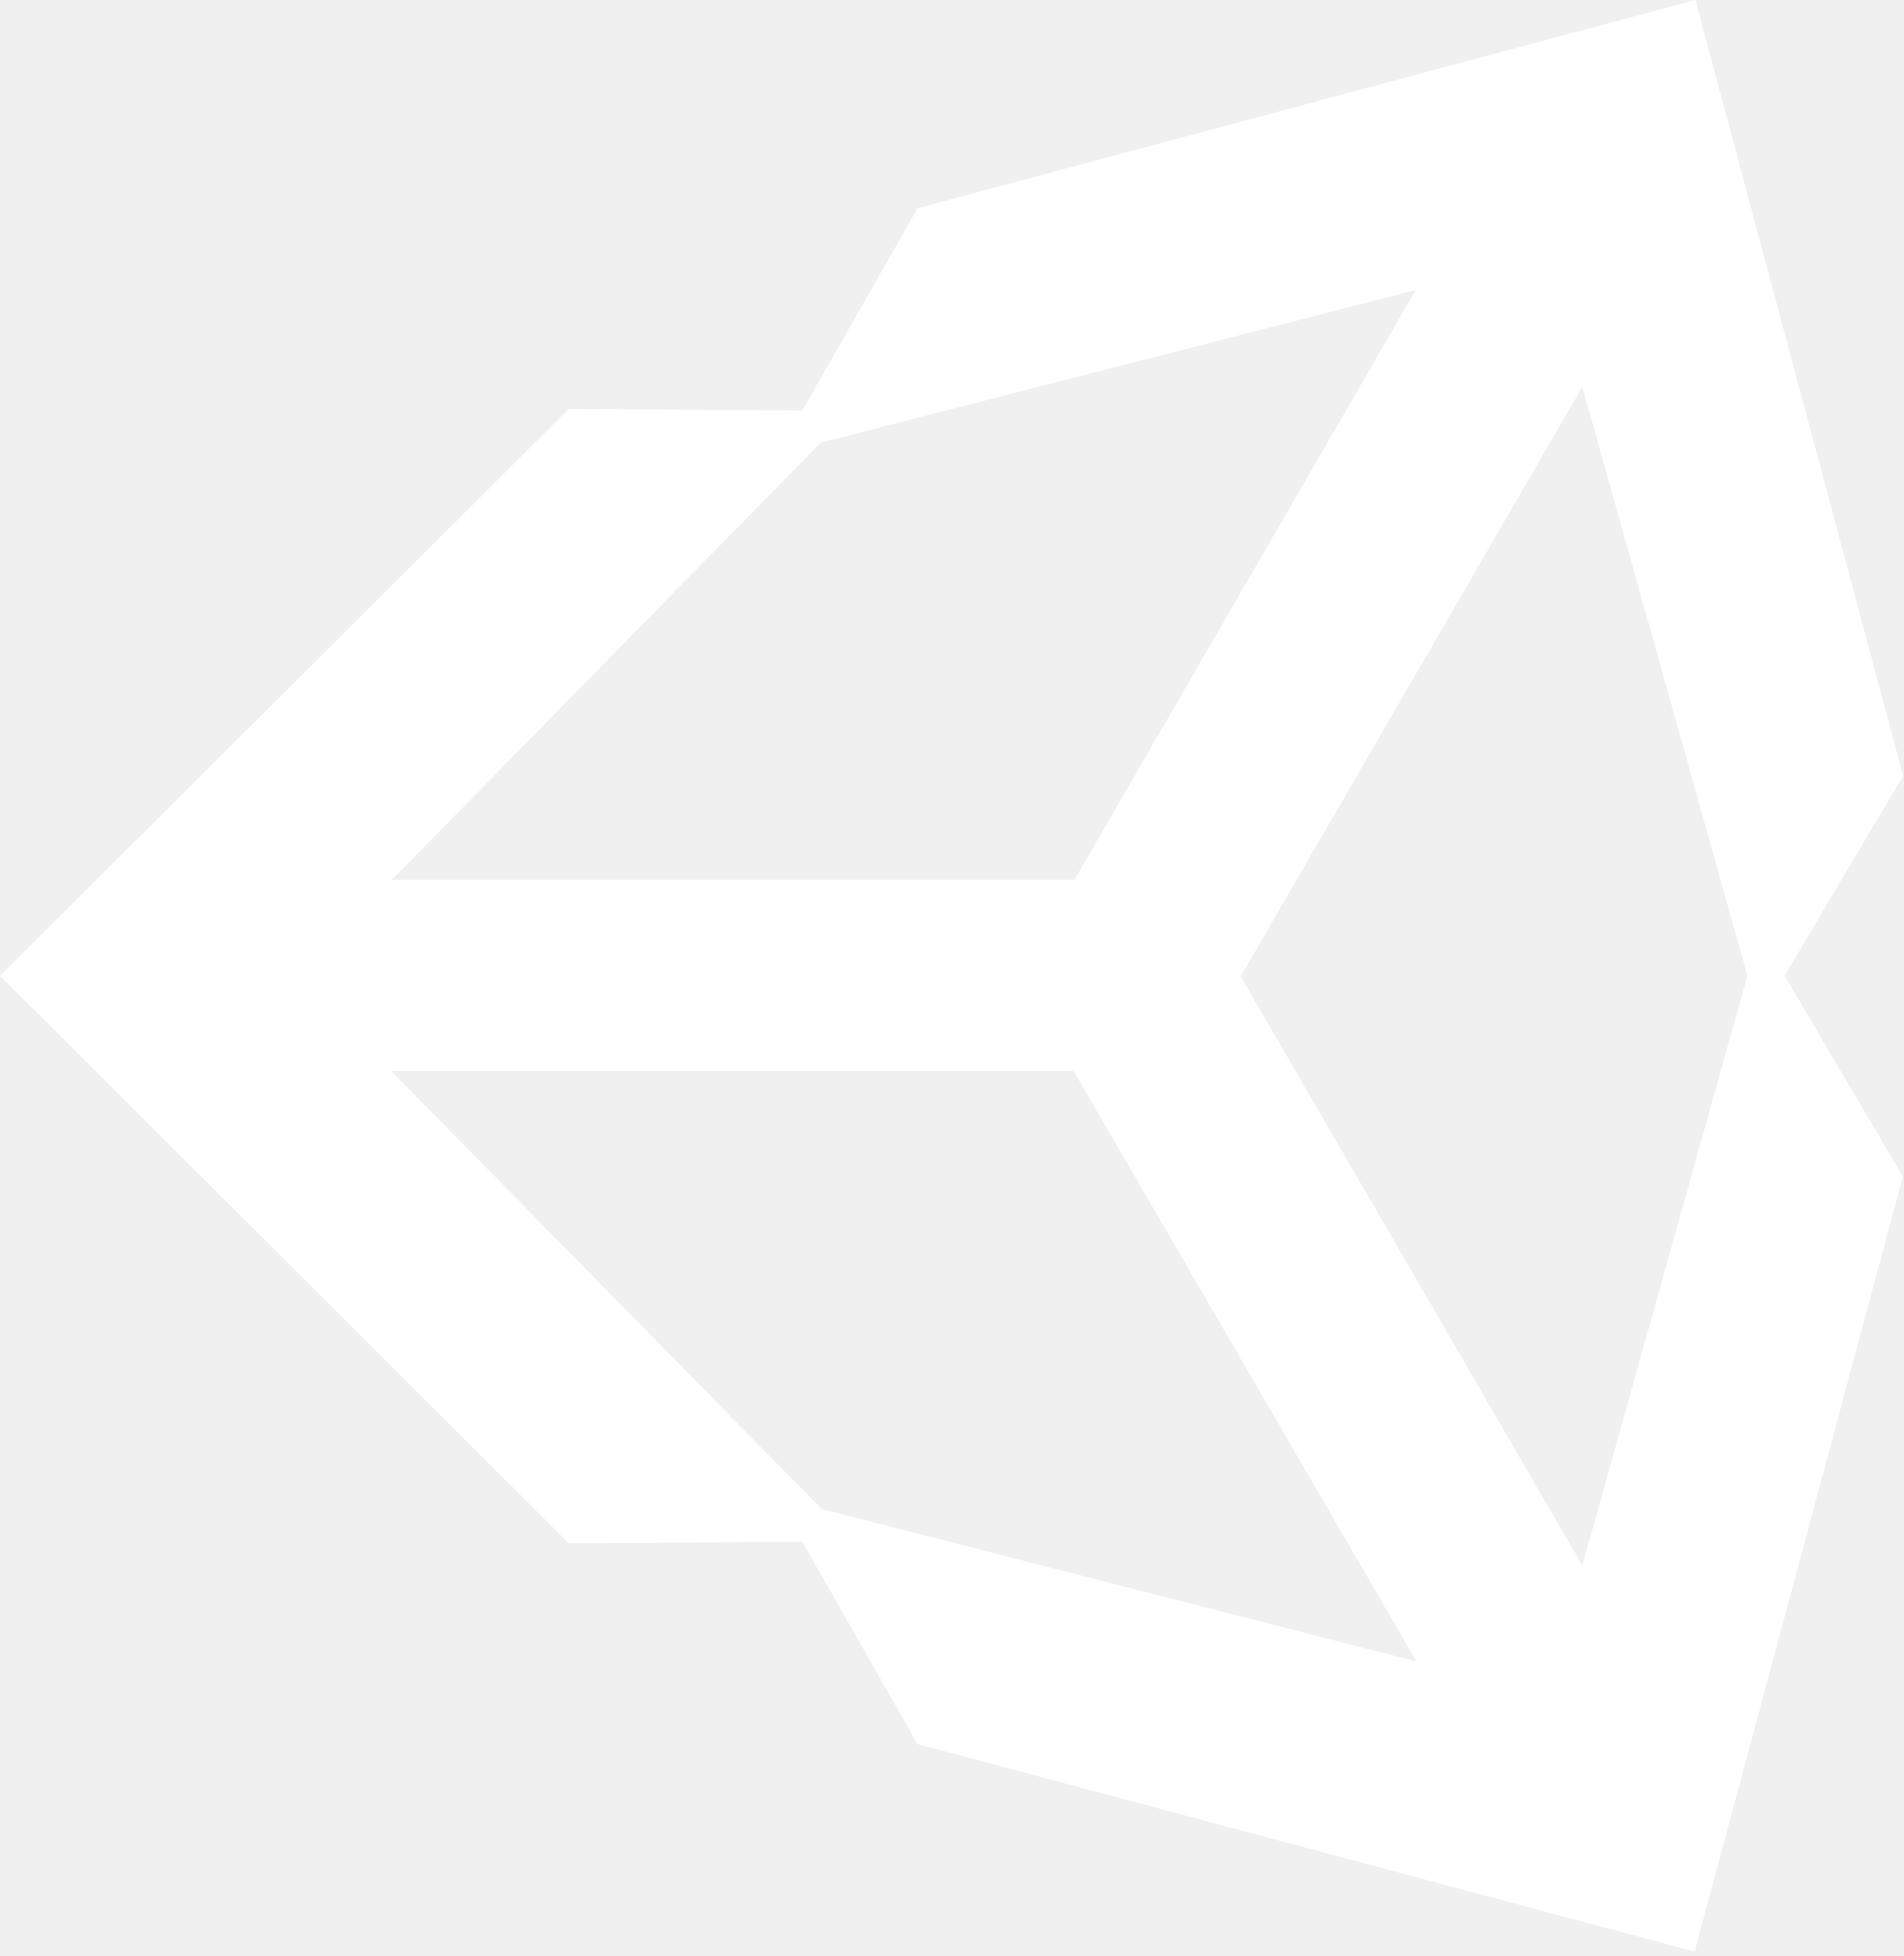
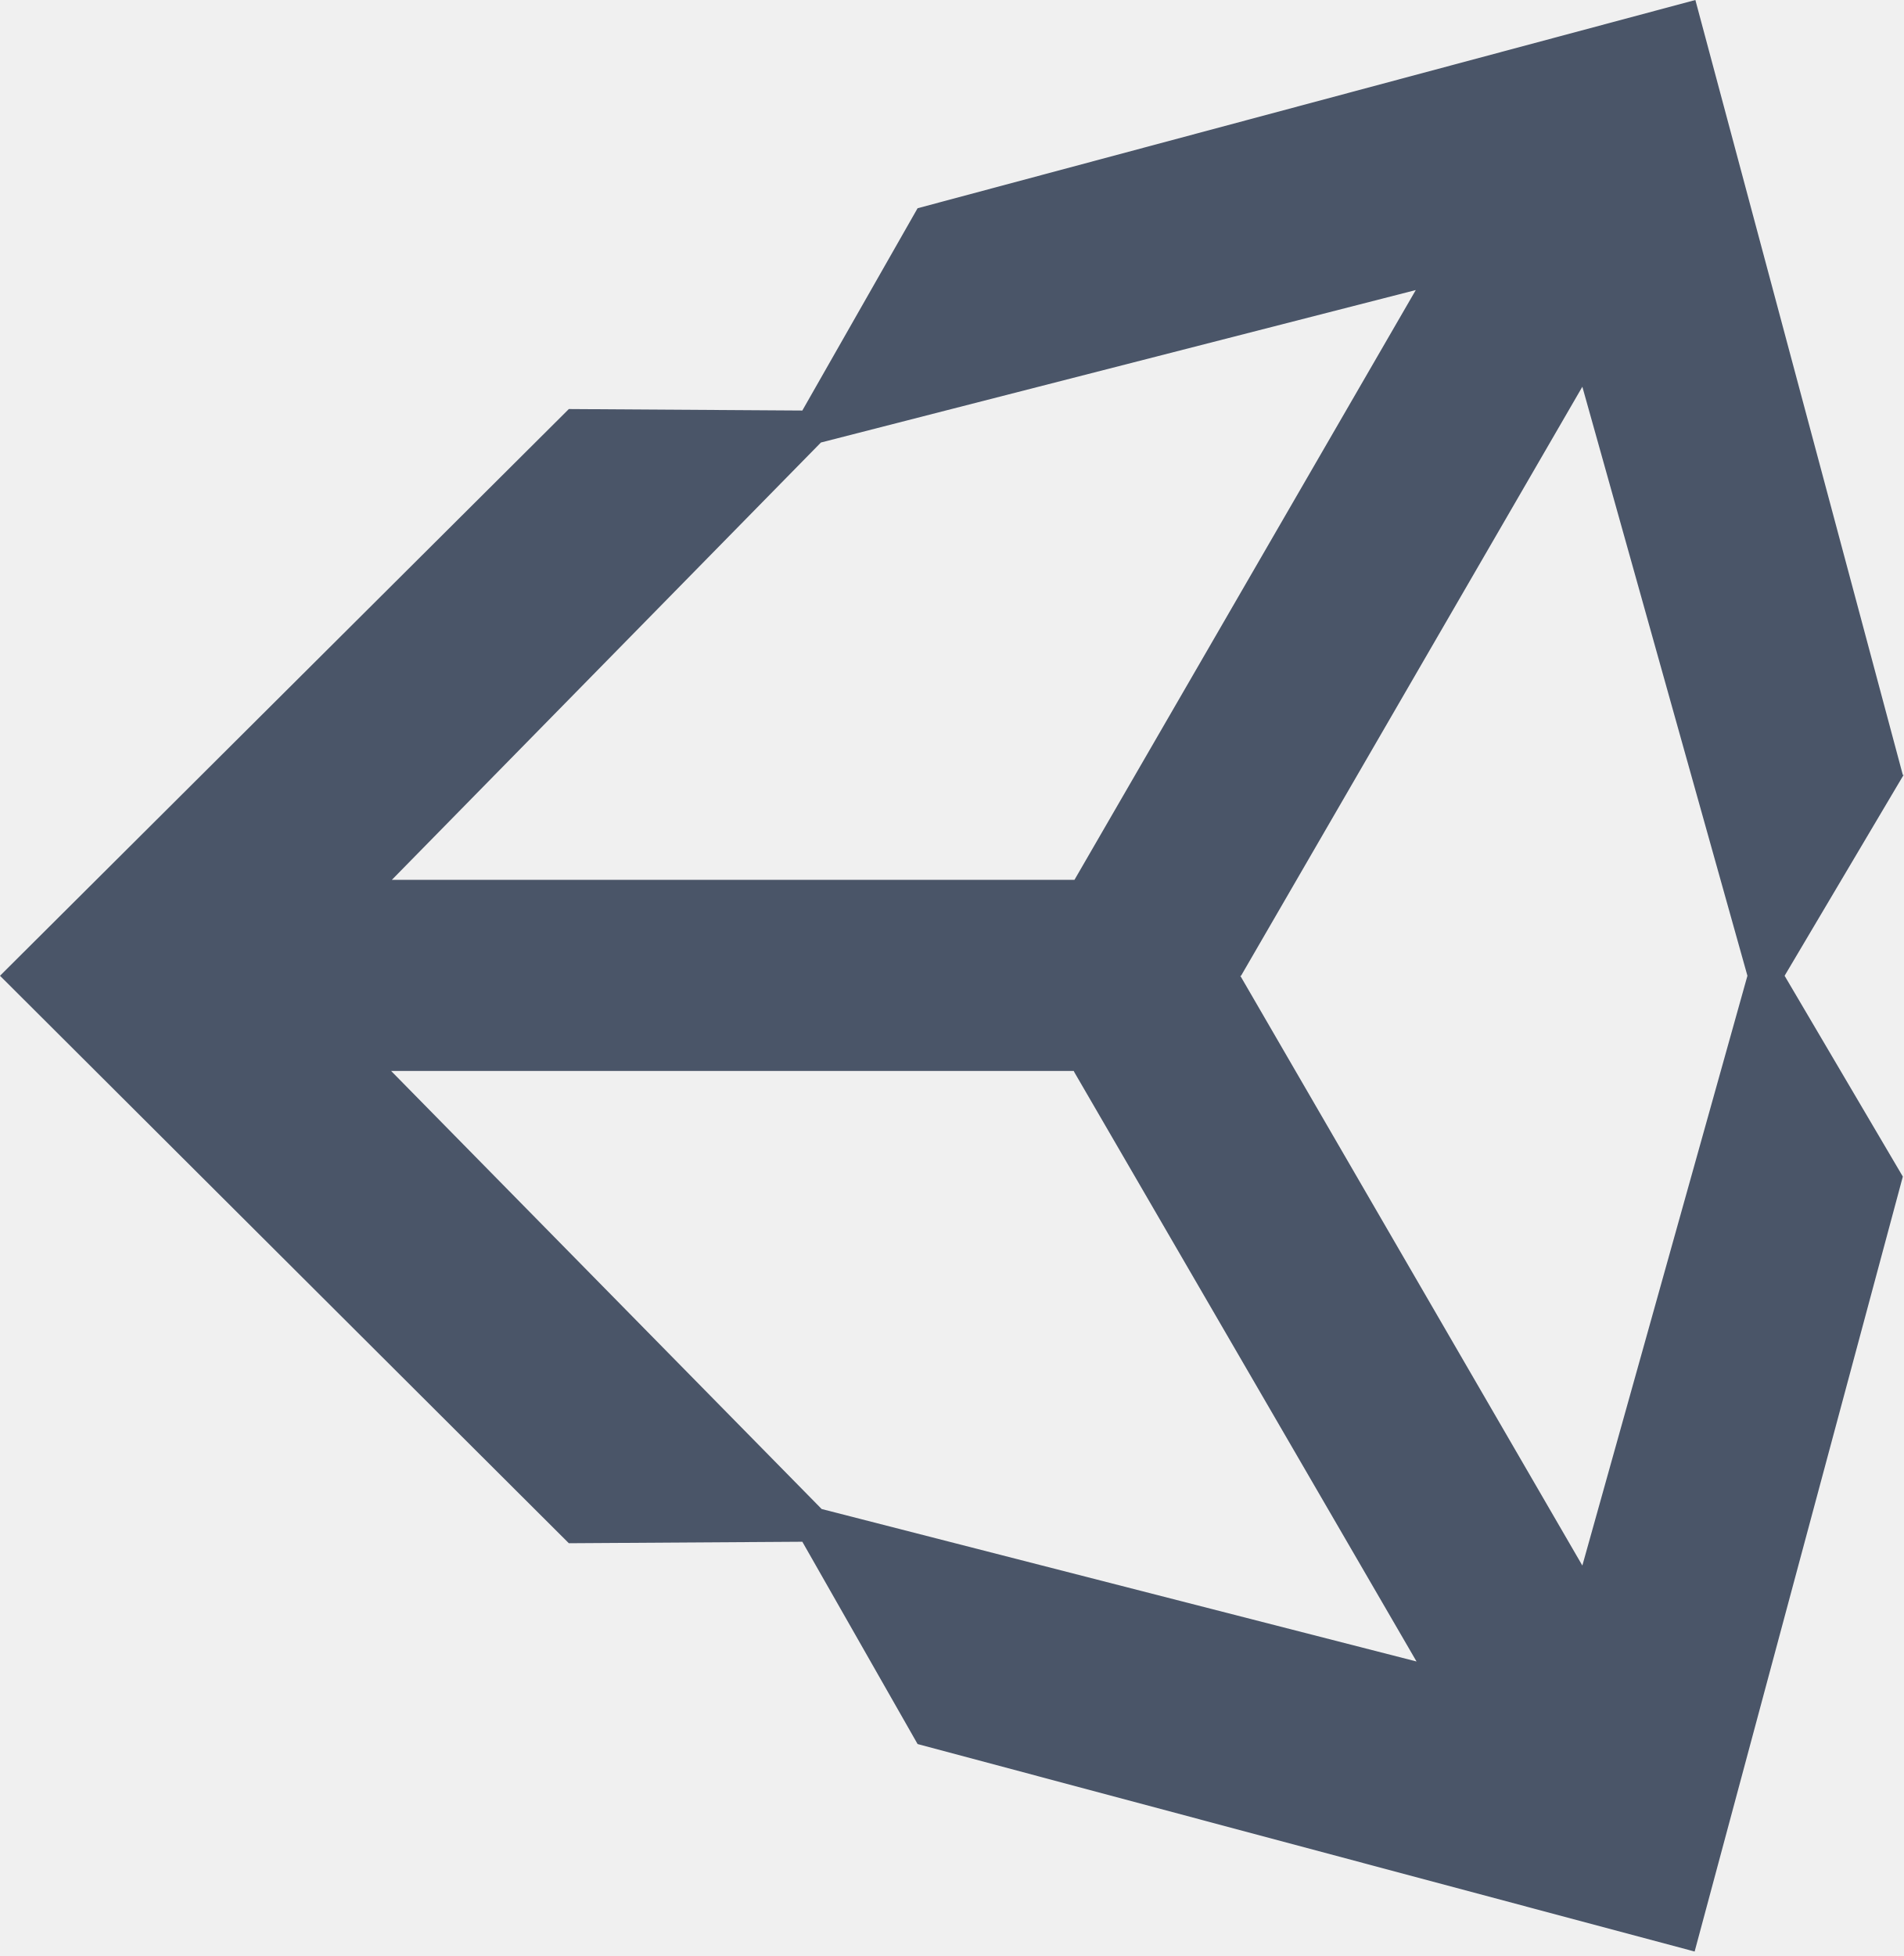
<svg xmlns="http://www.w3.org/2000/svg" preserveAspectRatio="xMidYMid" viewBox="0 0 256 263">
-   <path d="M166.9 131.2L212.8 52l22.2 79.2-22.2 79.3-46-79.3zm-22.4 13l46 79.2-80-20.5L52.6 144h91.8zM190.4 39l-45.9 79.3H52.7l57.7-58.8 80-20.5zm65.5 65.2L228 0 123.4 28l-15.5 27.2-31.4-.2L0 131.2l76.5 76.3 31.4-.2 15.5 27.2 104.5 27.9 28-104.2-15.9-27 16-27z" fill="#fff" />
+   <path d="M166.9 131.2L212.8 52l22.2 79.2-22.2 79.3-46-79.3zm-22.4 13l46 79.2-80-20.5L52.6 144h91.8zM190.4 39l-45.9 79.3H52.7l57.7-58.8 80-20.5zm65.5 65.2L228 0 123.4 28l-15.5 27.2-31.4-.2L0 131.2l76.5 76.3 31.4-.2 15.5 27.2 104.5 27.9 28-104.2-15.9-27 16-27z" fill="#4A5568" />
</svg>
